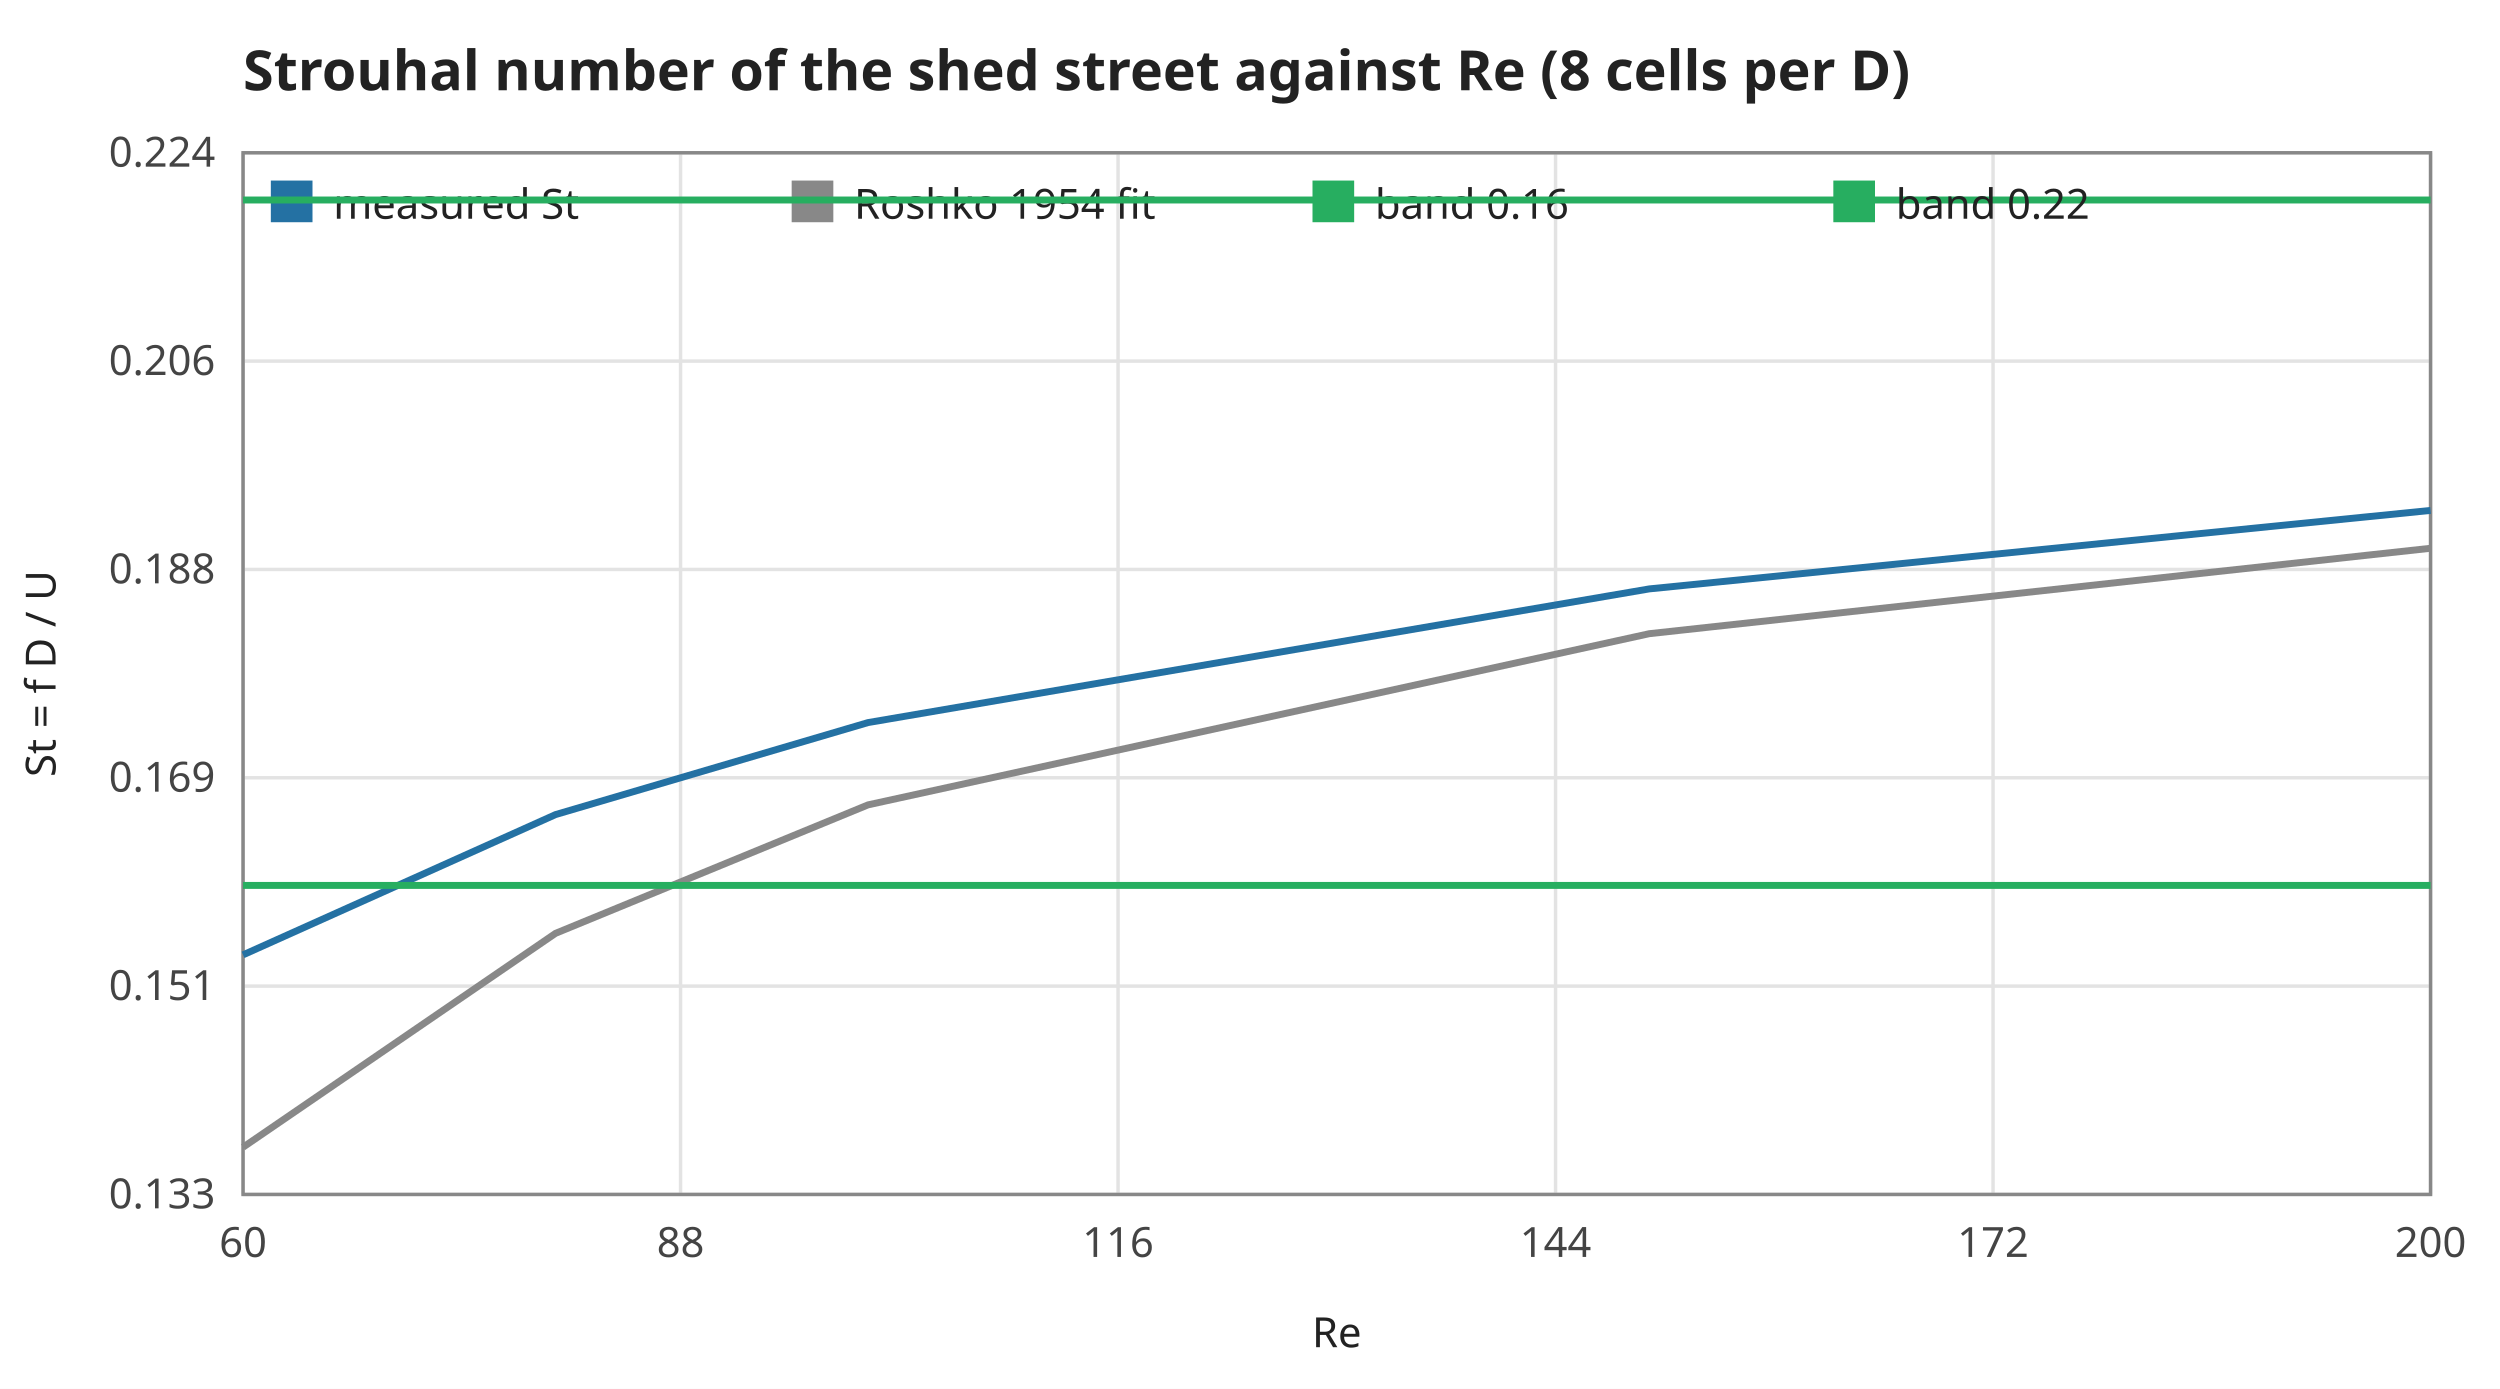
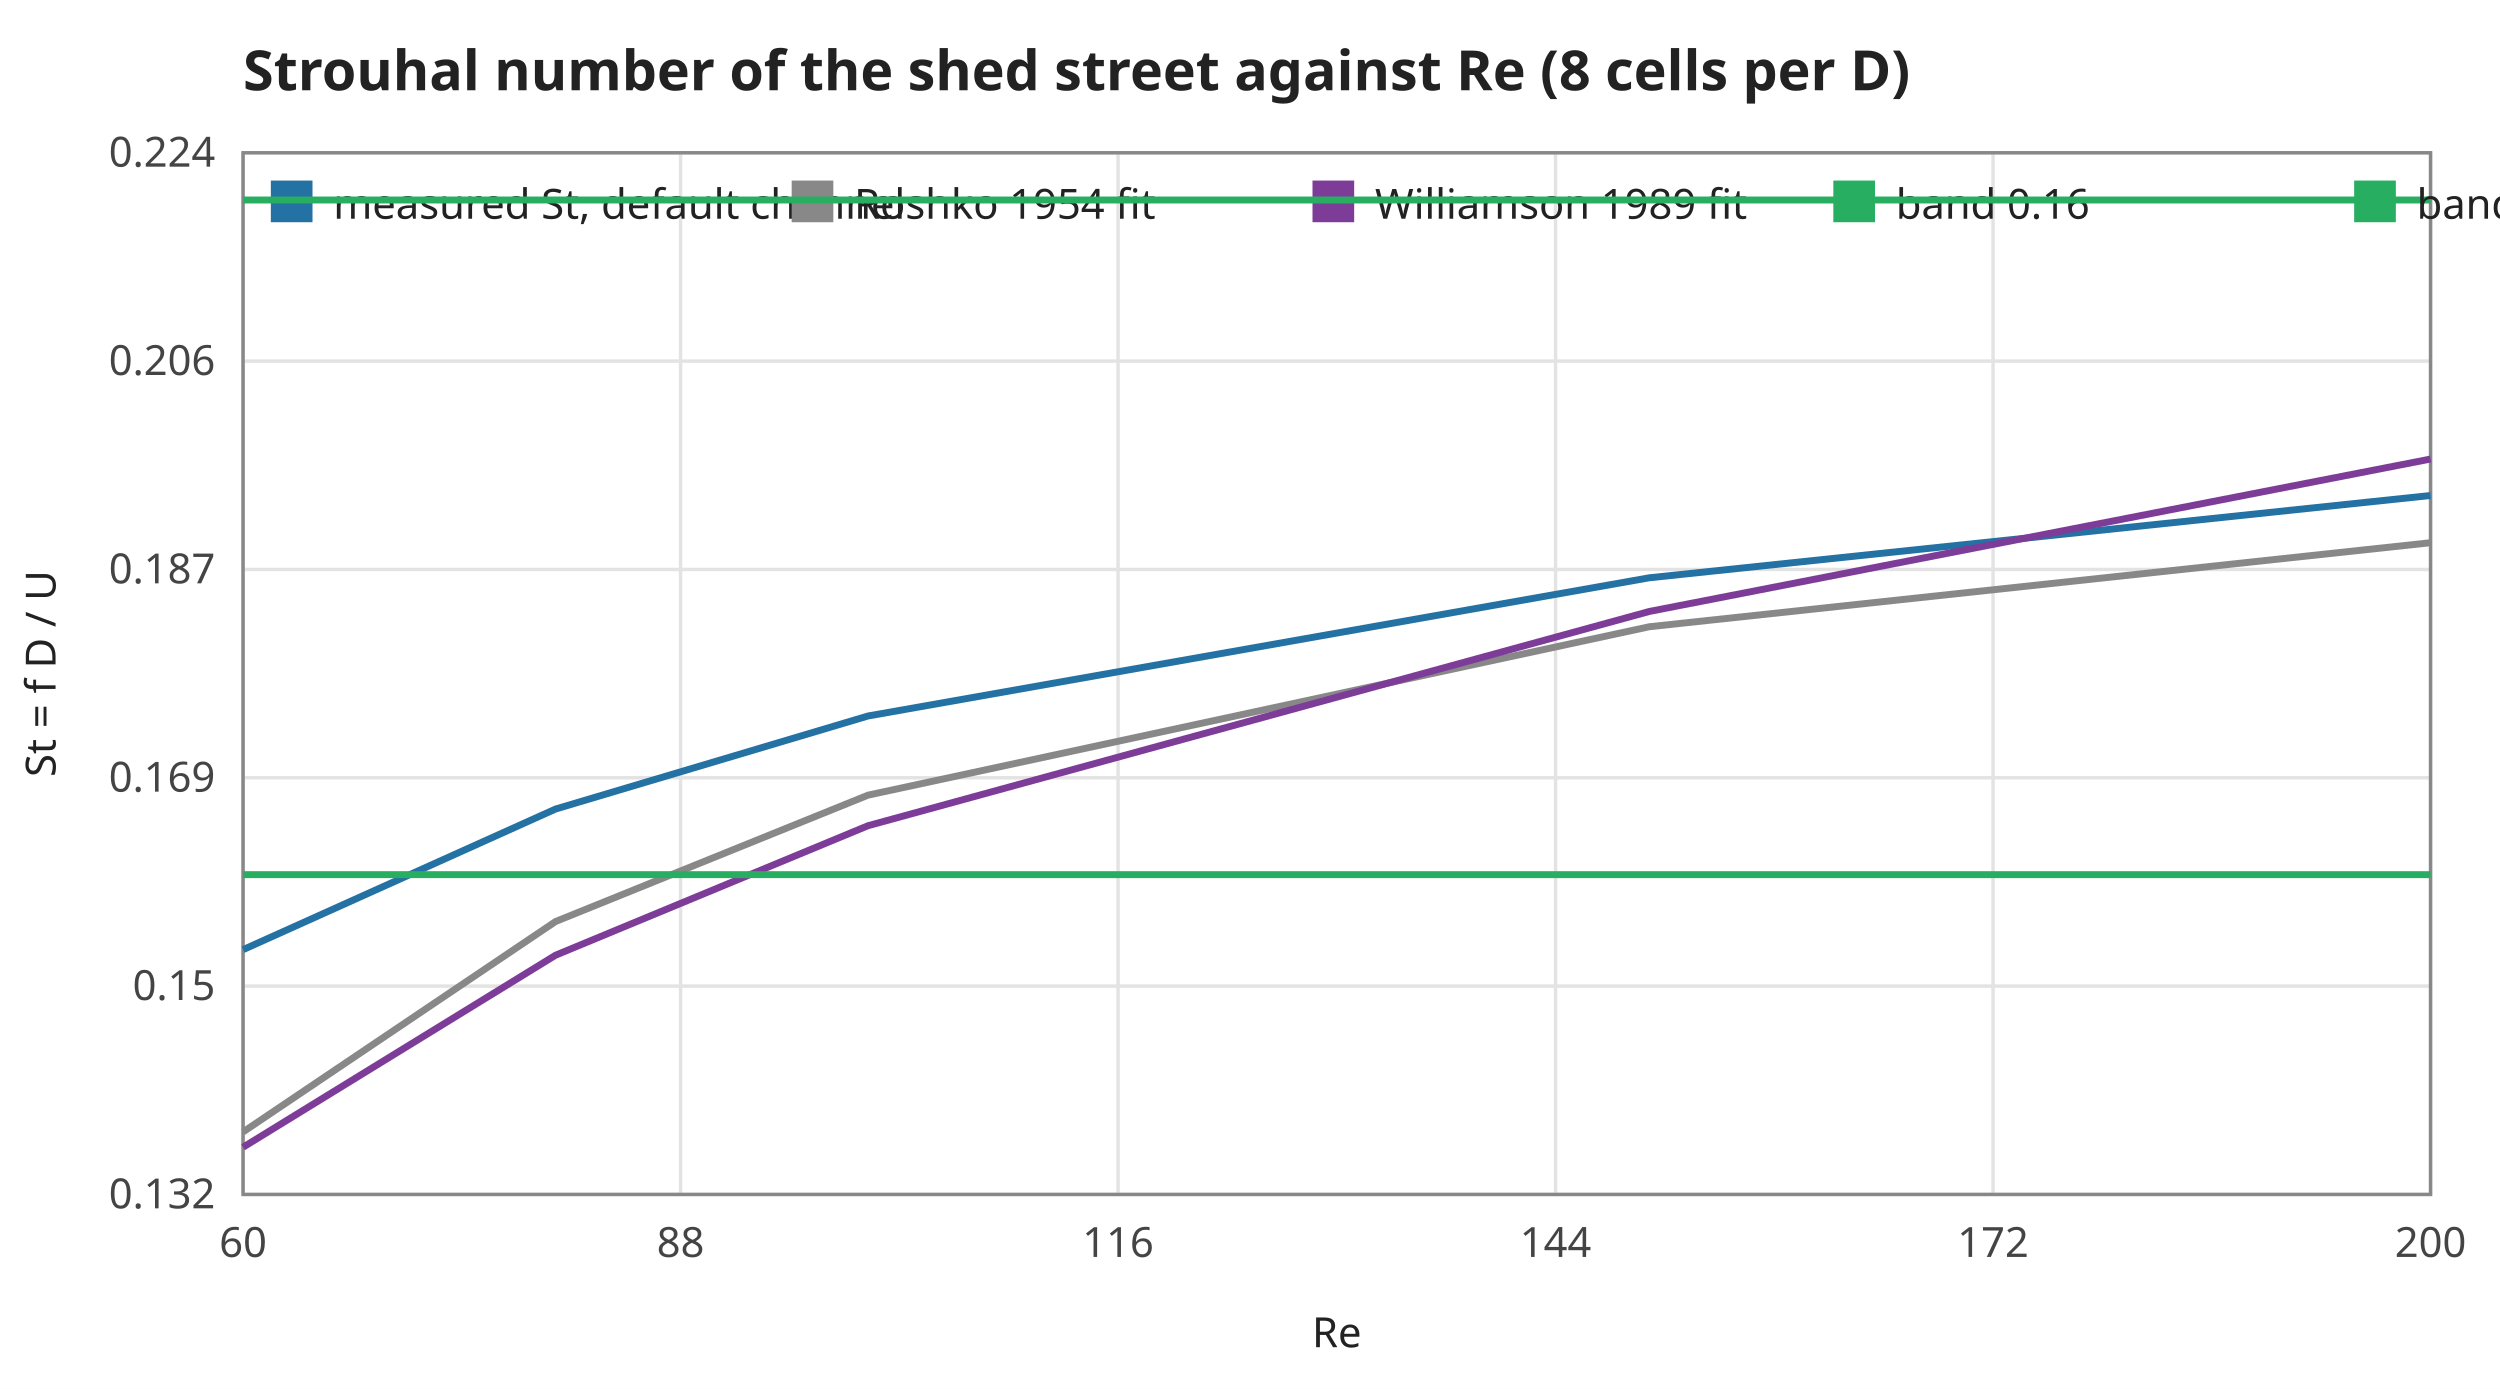
<svg xmlns="http://www.w3.org/2000/svg" viewBox="0 0 720 400" width="720" height="400" font-family="sans-serif" font-size="12">
  <rect width="720" height="400" fill="#ffffff" />
  <text x="70" y="26" font-size="16" font-weight="bold" fill="#222">Strouhal number of the shed street against Re (8 cells per D)</text>
  <line x1="70.0" y1="44" x2="70.0" y2="344" stroke="#e3e3e3" />
  <line x1="70" y1="344.0" x2="700" y2="344.0" stroke="#e3e3e3" />
  <text x="70.0" y="362" text-anchor="middle" fill="#444">60</text>
-   <text x="62" y="348.0" text-anchor="end" fill="#444">0.133</text>
+   <text x="62" y="348.0" text-anchor="end" fill="#444">0.132</text>
  <line x1="196.0" y1="44" x2="196.0" y2="344" stroke="#e3e3e3" />
  <line x1="70" y1="284.0" x2="700" y2="284.0" stroke="#e3e3e3" />
  <text x="196.0" y="362" text-anchor="middle" fill="#444">88</text>
-   <text x="62" y="288.0" text-anchor="end" fill="#444">0.151</text>
+   <text x="62" y="288.0" text-anchor="end" fill="#444">0.15</text>
  <line x1="322.0" y1="44" x2="322.0" y2="344" stroke="#e3e3e3" />
  <line x1="70" y1="224.0" x2="700" y2="224.0" stroke="#e3e3e3" />
  <text x="322.0" y="362" text-anchor="middle" fill="#444">116</text>
  <text x="62" y="228.0" text-anchor="end" fill="#444">0.169</text>
  <line x1="448.0" y1="44" x2="448.0" y2="344" stroke="#e3e3e3" />
  <line x1="70" y1="164.0" x2="700" y2="164.0" stroke="#e3e3e3" />
  <text x="448.0" y="362" text-anchor="middle" fill="#444">144</text>
-   <text x="62" y="168.0" text-anchor="end" fill="#444">0.188</text>
+   <text x="62" y="168.0" text-anchor="end" fill="#444">0.187</text>
  <line x1="574.0" y1="44" x2="574.0" y2="344" stroke="#e3e3e3" />
  <line x1="70" y1="104.0" x2="700" y2="104.0" stroke="#e3e3e3" />
  <text x="574.0" y="362" text-anchor="middle" fill="#444">172</text>
  <text x="62" y="108.0" text-anchor="end" fill="#444">0.206</text>
  <line x1="700.0" y1="44" x2="700.0" y2="344" stroke="#e3e3e3" />
  <line x1="70" y1="44.0" x2="700" y2="44.0" stroke="#e3e3e3" />
  <text x="700.0" y="362" text-anchor="middle" fill="#444">200</text>
  <text x="62" y="48.0" text-anchor="end" fill="#444">0.224</text>
  <rect x="70" y="44" width="630" height="300" fill="none" stroke="#888" />
  <text x="385" y="388" text-anchor="middle" fill="#222">Re</text>
  <text transform="translate(16 194) rotate(-90)" text-anchor="middle" fill="#222">St = f D / U</text>
-   <polyline fill="none" stroke="#2471a3" stroke-width="2" points="70.0,275.0 160.0,234.6 250.0,208.1 475.0,169.6 700.0,147.0 " />
+   <polyline fill="none" stroke="#2471a3" stroke-width="2" points="70.0,273.5 160.0,233.0 250.0,206.2 475.0,166.4 700.0,142.7 " />
  <rect x="78" y="52" width="12" height="12" fill="#2471a3" />
-   <text x="96" y="63" fill="#222">measured St</text>
-   <polyline fill="none" stroke="#888888" stroke-width="2" points="70.0,330.4 160.0,268.8 250.0,231.8 475.0,182.5 700.0,157.9 " />
+   <text x="96" y="63" fill="#222">measured St, default channel</text>
+   <polyline fill="none" stroke="#888888" stroke-width="2" points="70.0,326.0 160.0,265.4 250.0,229.0 475.0,180.5 700.0,156.3 " />
  <rect x="228" y="52" width="12" height="12" fill="#888888" />
  <text x="246" y="63" fill="#222">Roshko 1954 fit</text>
-   <polyline fill="none" stroke="#27ae60" stroke-width="2" points="70.0,255.0 160.0,255.0 250.0,255.0 475.0,255.0 700.0,255.0 " />
-   <rect x="378" y="52" width="12" height="12" fill="#27ae60" />
-   <text x="396" y="63" fill="#222">band 0.16</text>
+   <polyline fill="none" stroke="#7d3c98" stroke-width="2" points="70.0,330.4 160.0,275.1 250.0,237.8 475.0,176.1 700.0,132.2 " />
+   <rect x="378" y="52" width="12" height="12" fill="#7d3c98" />
+   <text x="396" y="63" fill="#222">Williamson 1989 fit</text>
+   <polyline fill="none" stroke="#27ae60" stroke-width="2" points="70.0,251.9 160.0,251.9 250.0,251.9 475.0,251.9 700.0,251.9 " />
+   <rect x="528" y="52" width="12" height="12" fill="#27ae60" />
+   <text x="546" y="63" fill="#222">band 0.16</text>
  <polyline fill="none" stroke="#27ae60" stroke-width="2" points="70.0,57.6 160.0,57.6 250.0,57.6 475.0,57.6 700.0,57.6 " />
-   <rect x="528" y="52" width="12" height="12" fill="#27ae60" />
-   <text x="546" y="63" fill="#222">band 0.22</text>
+   <rect x="678" y="52" width="12" height="12" fill="#27ae60" />
+   <text x="696" y="63" fill="#222">band 0.22</text>
</svg>
